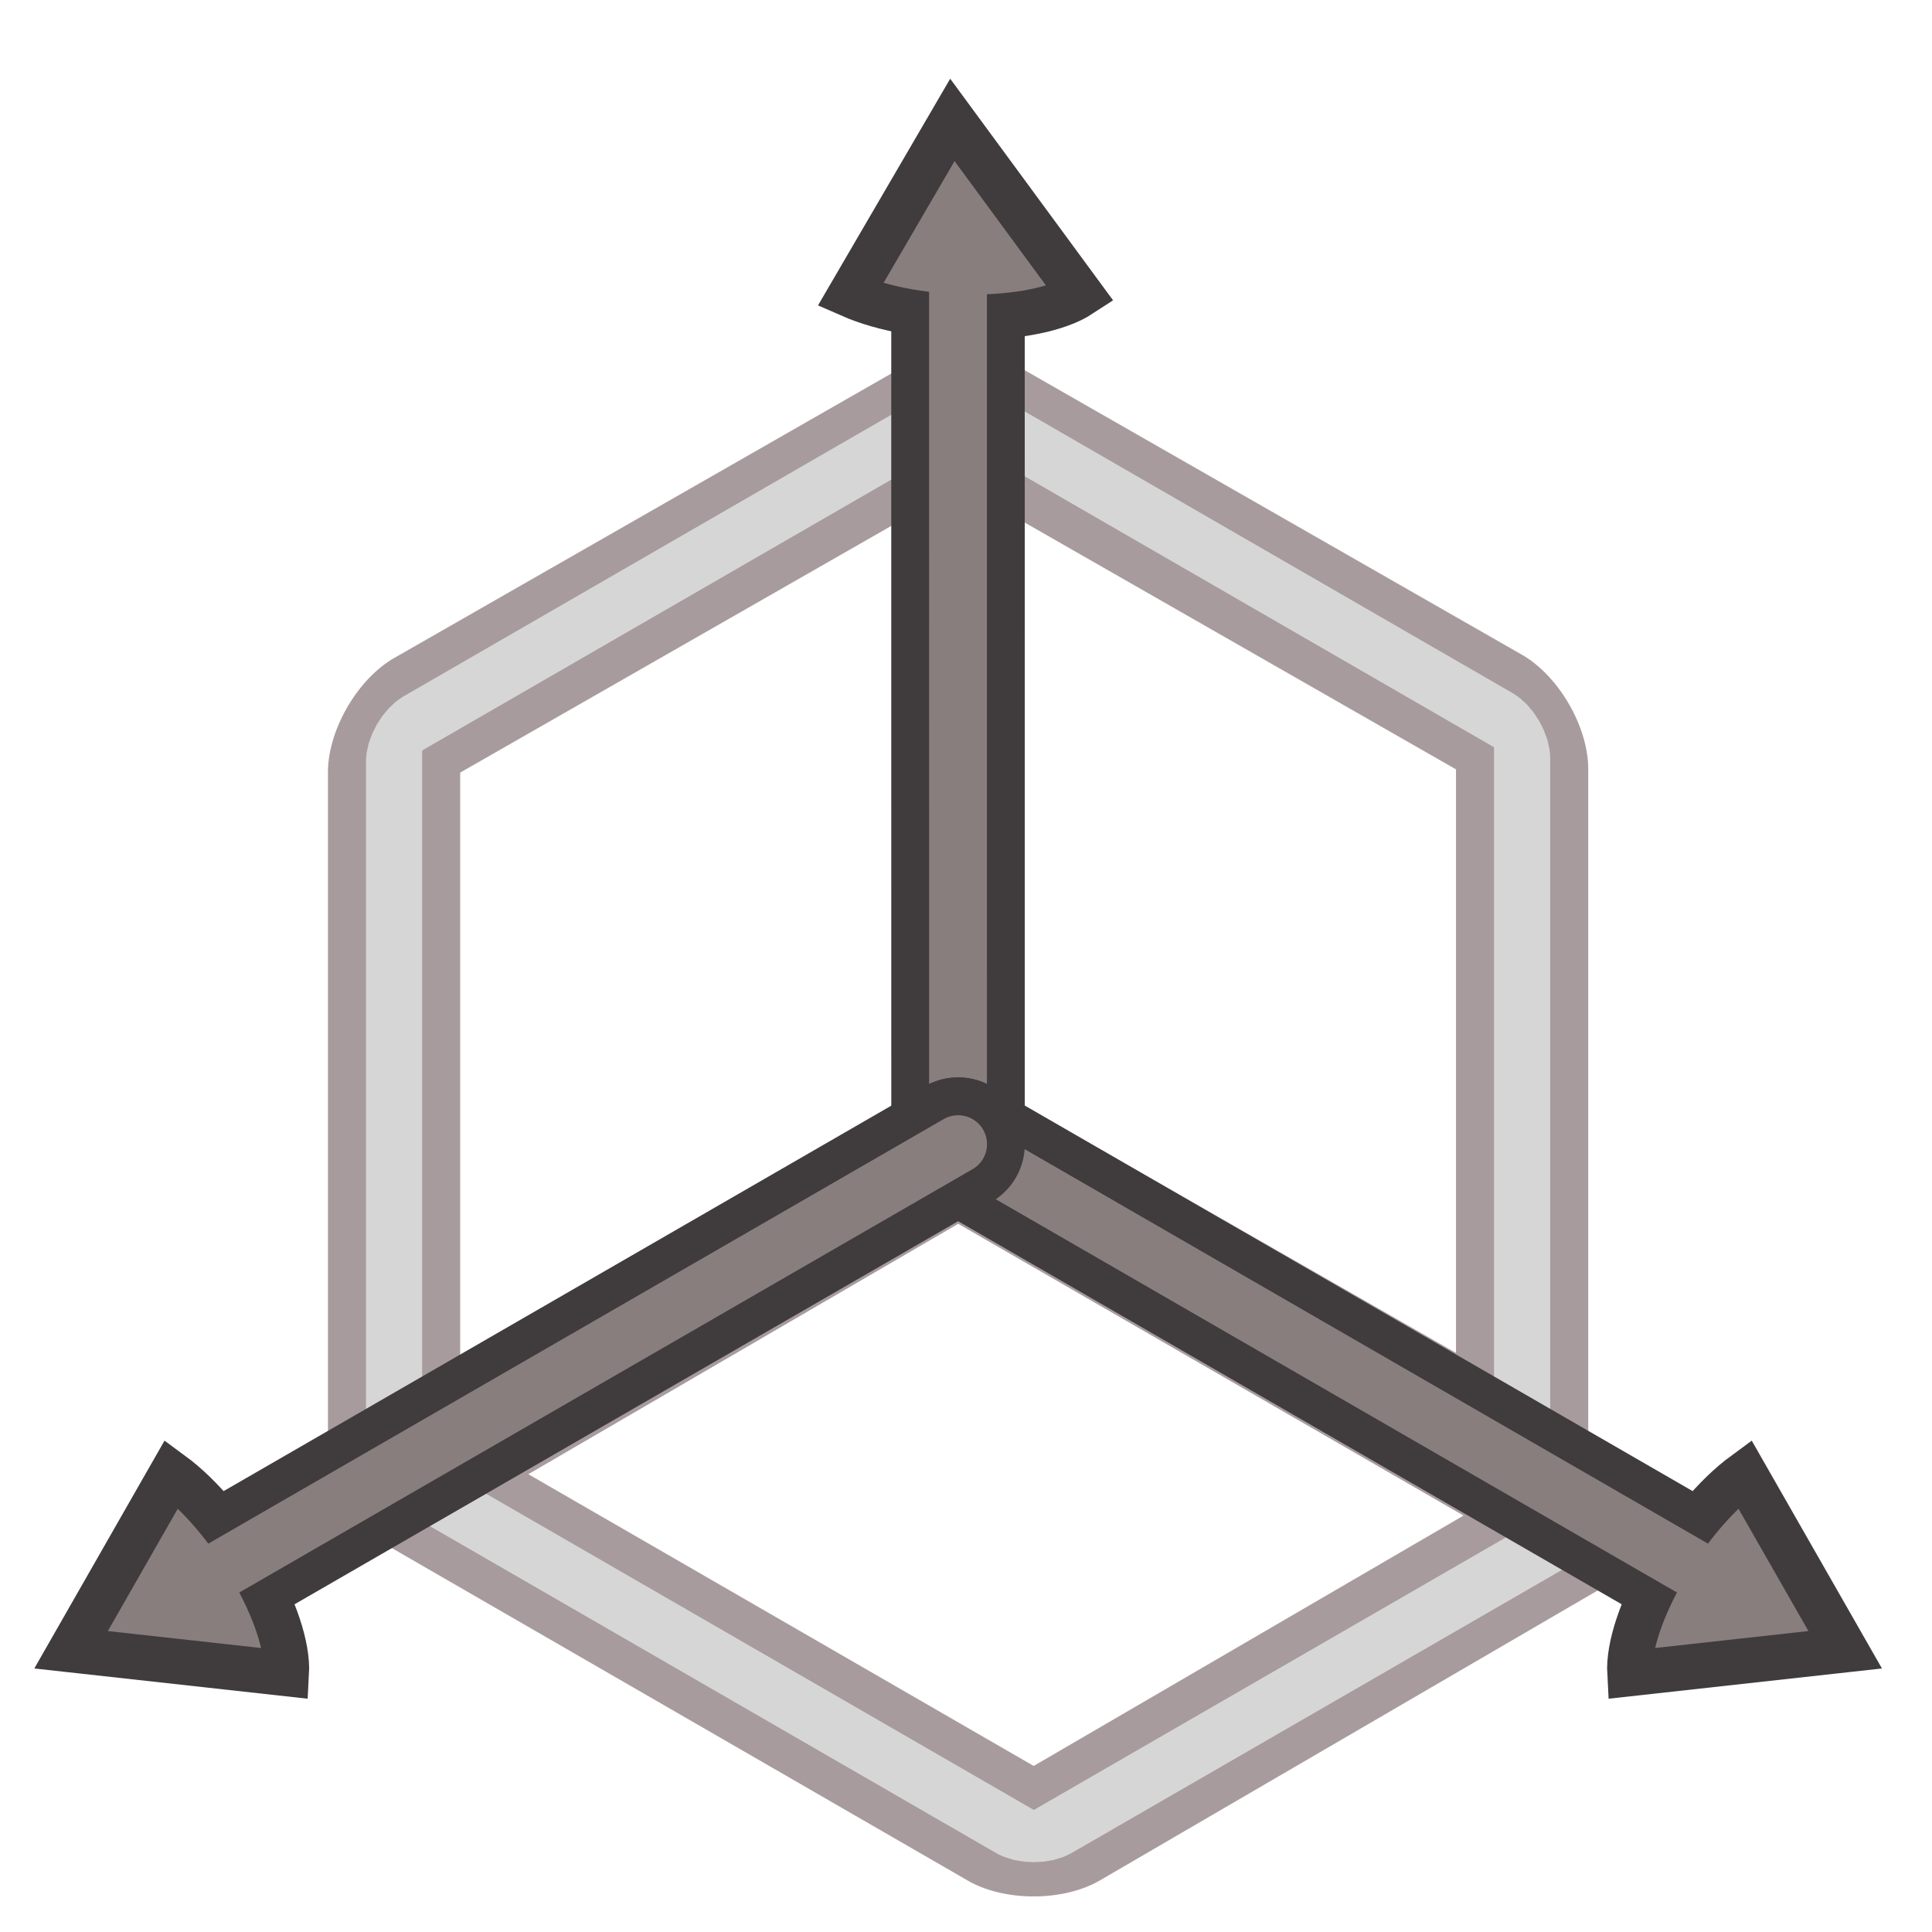
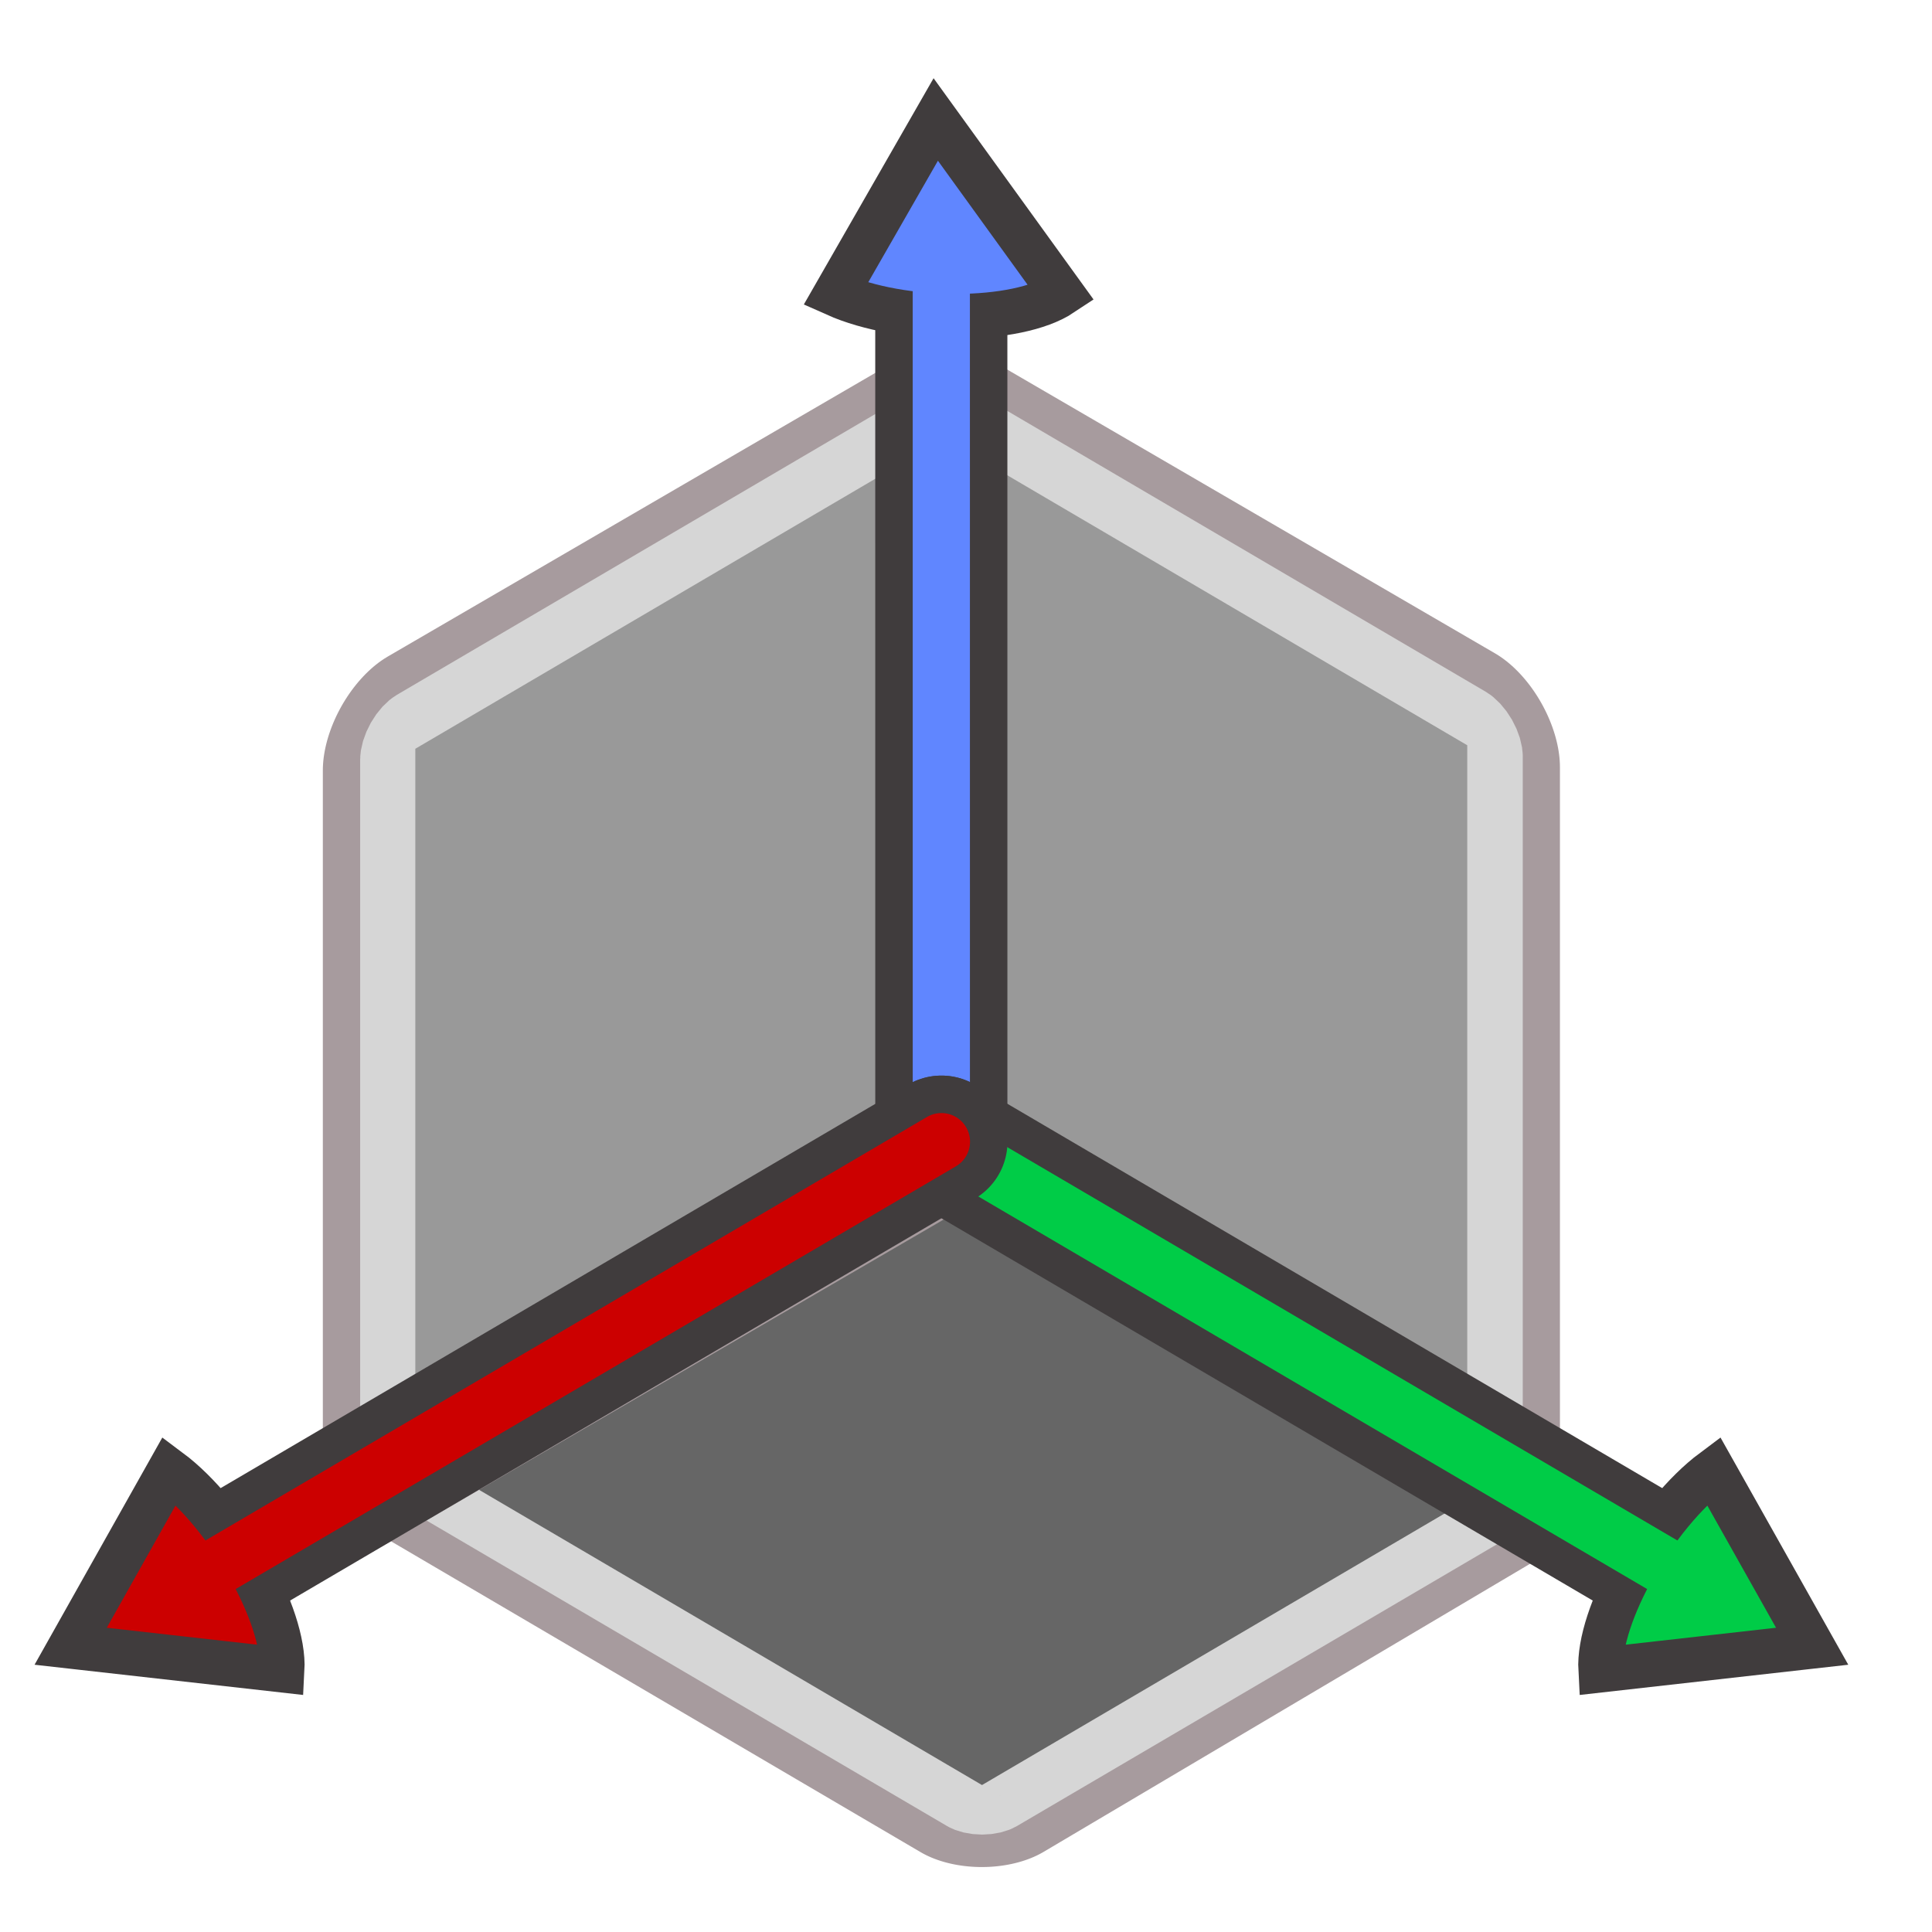
<svg xmlns="http://www.w3.org/2000/svg" version="1.1" id="svg2816" height="64px" width="64px">
  <defs id="defs2818" />
-   <g transform="matrix(-0.06839315,0.1184604,-0.1184604,-0.06839315,259.0275,36.21168)" id="g921-0">
-     <rect transform="matrix(0.8679357,0.4966765,0,-1,0,0)" y="-950.512" x="970.351" height="178.211" width="157.366" id="rect3860-36-3-2" style="color:#000000;display:inline;overflow:visible;visibility:visible;fill:none;stroke:#a79b9e;stroke-width:36.897;stroke-linecap:round;stroke-linejoin:round;stroke-miterlimit:4;stroke-dasharray:none;stroke-dashoffset:0;stroke-opacity:1;marker:none;enable-background:accumulate" />
-     <rect ry="2.586" transform="matrix(0.8660254,0.5,0,-1,0,0)" y="-945.447" x="972.468" height="178.137" width="157.737" id="rect3860-3-6-3" style="color:#000000;display:inline;overflow:visible;visibility:visible;fill:none;stroke:#d6d6d6;stroke-width:15.712;stroke-linecap:round;stroke-linejoin:round;stroke-miterlimit:4;stroke-dasharray:none;stroke-dashoffset:0;stroke-opacity:1;marker:none;enable-background:accumulate" />
+   <g transform="matrix(-0.06377681,0.1123096,-0.1104647,-0.06484196,242.1385,36.62005)" id="g921-0">
+     <rect transform="matrix(0.8679357,0.4966765,0,-1,0,0)" y="-950.512" x="970.351" height="178.211" width="157.366" id="rect3860-36-3-2" style="color:#000000;display:inline;overflow:visible;visibility:visible;fill:#6c5d53;stroke:#a79b9e;stroke-width:36.897;stroke-linecap:round;stroke-linejoin:round;stroke-miterlimit:4;stroke-dasharray:none;stroke-dashoffset:0;stroke-opacity:1;marker:none;enable-background:accumulate" />
+     <rect ry="2.586" transform="matrix(0.8660254,0.5,0,-1,0,0)" y="-945.447" x="972.468" height="178.137" width="157.737" id="rect3860-3-6-3" style="color:#000000;display:inline;overflow:visible;visibility:visible;fill:#666666;stroke:#d6d6d6;stroke-width:15.712;stroke-linecap:round;stroke-linejoin:round;stroke-miterlimit:4;stroke-dasharray:none;stroke-dashoffset:0;stroke-opacity:1;marker:none;enable-background:accumulate" />
  </g>
-   <g transform="matrix(-0.1367863,0,0,0.1367863,146.9383,-157.9325)" id="g921-7">
+   <g transform="matrix(-0.134267,0,0,0.1365094,144.2629,-157.6188)" id="g921-7">
    <rect transform="matrix(0.8679357,0.4966765,0,-1,0,0)" y="-950.512" x="970.351" height="178.211" width="157.366" id="rect3860-36-3-9" style="color:#000000;display:inline;overflow:visible;visibility:visible;fill:none;stroke:#a79b9e;stroke-width:36.897;stroke-linecap:round;stroke-linejoin:round;stroke-miterlimit:4;stroke-dasharray:none;stroke-dashoffset:0;stroke-opacity:1;marker:none;enable-background:accumulate" />
-     <rect ry="2.586" transform="matrix(0.8660254,0.5,0,-1,0,0)" y="-945.447" x="972.468" height="178.137" width="157.737" id="rect3860-3-6-2" style="color:#000000;display:inline;overflow:visible;visibility:visible;fill:none;stroke:#d6d6d6;stroke-width:15.712;stroke-linecap:round;stroke-linejoin:round;stroke-miterlimit:4;stroke-dasharray:none;stroke-dashoffset:0;stroke-opacity:1;marker:none;enable-background:accumulate" />
+     <rect ry="2.586" transform="matrix(0.8660254,0.5,0,-1,0,0)" y="-945.447" x="972.468" height="178.137" width="157.737" id="rect3860-3-6-2" style="color:#000000;display:inline;overflow:visible;visibility:visible;fill:#999999;stroke:#d6d6d6;stroke-width:15.712;stroke-linecap:round;stroke-linejoin:round;stroke-miterlimit:4;stroke-dasharray:none;stroke-dashoffset:0;stroke-opacity:1;marker:none;enable-background:accumulate" />
  </g>
-   <g transform="matrix(0.1367863,0,0,0.1367863,-83.46245,-158.0395)" id="g921">
-     <rect transform="matrix(0.8679357,0.4966765,0,-1,0,0)" y="-950.512" x="970.351" height="178.211" width="157.366" id="rect3860-36-3" style="color:#000000;display:inline;overflow:visible;visibility:visible;fill:none;stroke:#a79b9e;stroke-width:36.897;stroke-linecap:round;stroke-linejoin:round;stroke-miterlimit:4;stroke-dasharray:none;stroke-dashoffset:0;stroke-opacity:1;marker:none;enable-background:accumulate" />
-     <rect ry="2.586" transform="matrix(0.8660254,0.5,0,-1,0,0)" y="-945.447" x="972.468" height="178.137" width="157.737" id="rect3860-3-6" style="color:#000000;display:inline;overflow:visible;visibility:visible;fill:none;stroke:#d6d6d6;stroke-width:15.712;stroke-linecap:round;stroke-linejoin:round;stroke-miterlimit:4;stroke-dasharray:none;stroke-dashoffset:0;stroke-opacity:1;marker:none;enable-background:accumulate" />
+   <g id="g901" transform="matrix(0.981582,0,0,0.9979755,0.03087238,-0.00596841)">
+     <rect transform="matrix(0.8679358,0.4966765,0,-1,0,0)" y="-19.739" x="36.569" height="24.377" width="21.526" id="rect3860-36-3" style="color:#000000;display:inline;overflow:visible;visibility:visible;fill:#ffff00;stroke:#a79b9e;stroke-width:5.047;stroke-linecap:round;stroke-linejoin:round;stroke-miterlimit:4;stroke-dasharray:none;stroke-dashoffset:0;stroke-opacity:1;marker:none;enable-background:accumulate" />
  </g>
-   <g id="g971" transform="translate(47.13788,17.56643)">
-     <path id="path6419-6" d="m -15.403,-7.959 0.001,28.187" style="fill:none;stroke:#403c3d;stroke-width:4.422;stroke-linecap:round;stroke-linejoin:miter;stroke-opacity:1" />
-     <path id="path6475-6" d="m -11.339,-7.811 c -1.515,0.993 -5.378,1.003 -7.63,0.013 l 3.38,-5.796 z" style="fill:#897e7e;fill-opacity:1;stroke:#403c3d;stroke-width:1.5;stroke-linecap:round;stroke-linejoin:miter;stroke-miterlimit:32.2;stroke-dasharray:none;stroke-opacity:1" />
-     <path id="path6419-6-2" d="m -15.403,-7.959 0.001,28.187" style="fill:none;stroke:#897e7e;stroke-width:1.915;stroke-linecap:round;stroke-linejoin:miter;stroke-opacity:1" />
-   </g>
-   <g id="g971-3" transform="rotate(120,3.067129,42.67343)">
-     <path id="path6419-6-6" d="m -15.403,-7.959 0.001,28.187" style="fill:none;stroke:#403c3d;stroke-width:4.422;stroke-linecap:round;stroke-linejoin:miter;stroke-opacity:1" />
-     <path id="path6475-6-0" d="m -11.339,-7.811 c -1.515,0.993 -5.378,1.003 -7.63,0.013 l 3.38,-5.796 z" style="fill:#897e7e;fill-opacity:1;stroke:#403c3d;stroke-width:1.5;stroke-linecap:round;stroke-linejoin:miter;stroke-miterlimit:32.2;stroke-dasharray:none;stroke-opacity:1" />
-     <path id="path6419-6-2-6" d="m -15.403,-7.959 0.001,28.187" style="fill:none;stroke:#897e7e;stroke-width:1.915;stroke-linecap:round;stroke-linejoin:miter;stroke-opacity:1" />
-   </g>
-   <g id="g971-3-2" transform="matrix(0.5,0.8660254,0.8660254,-0.5,21.92171,61.35394)">
-     <path id="path6419-6-6-6" d="m -15.403,-7.959 0.001,28.187" style="fill:none;stroke:#403c3d;stroke-width:4.422;stroke-linecap:round;stroke-linejoin:miter;stroke-opacity:1" />
-     <path id="path6475-6-0-1" d="m -11.339,-7.811 c -1.515,0.993 -5.378,1.003 -7.63,0.013 l 3.38,-5.796 z" style="fill:#897e7e;fill-opacity:1;stroke:#403c3d;stroke-width:1.5;stroke-linecap:round;stroke-linejoin:miter;stroke-miterlimit:32.2;stroke-dasharray:none;stroke-opacity:1" />
-     <path id="path6419-6-2-6-8" d="m -15.403,-7.959 0.001,28.187" style="fill:none;stroke:#897e7e;stroke-width:1.915;stroke-linecap:round;stroke-linejoin:miter;stroke-opacity:1" />
-   </g>
+   <rect style="color:#000000;display:inline;overflow:visible;visibility:visible;fill:#999999;stroke:#d6d6d6;stroke-width:2.132;stroke-linecap:round;stroke-linejoin:round;stroke-miterlimit:4;stroke-dasharray:none;stroke-dashoffset:0;stroke-opacity:1;marker:none;enable-background:accumulate" id="rect3860-3-6" width="21.268" height="24.317" x="36.158" y="-19.408" transform="matrix(0.8624022,0.5062237,0,-1,0,0)" ry="0.353" />
+   <path style="fill:none;stroke:#403c3d;stroke-width:4.377;stroke-linecap:round;stroke-linejoin:miter;stroke-opacity:1" d="m 31.182,9.582 0.001,28.13" id="path6419-6" />
+   <path style="fill:#6086ff;fill-opacity:1;stroke:#403c3d;stroke-width:1.485;stroke-linecap:round;stroke-linejoin:miter;stroke-miterlimit:32.2;stroke-dasharray:none;stroke-opacity:1" d="M 35.171,9.73 C 33.684,10.721 29.892,10.731 27.681,9.743 l 3.317,-5.785 z" id="path6475-6" />
+   <path style="fill:#6c92ee;fill-opacity:1;stroke:#6086ff;stroke-width:1.895;stroke-linecap:round;stroke-linejoin:miter;stroke-opacity:1" d="m 31.182,9.582 0.001,28.13" id="path6419-6-2" />
+   <path style="fill:none;stroke:#403c3d;stroke-width:4.377;stroke-linecap:round;stroke-linejoin:miter;stroke-opacity:1" d="M 55.147,51.883 31.186,37.819" id="path6419-6-6" />
+   <path style="fill:#00cc47;fill-opacity:1;stroke:#403c3d;stroke-width:1.485;stroke-linecap:round;stroke-linejoin:miter;stroke-miterlimit:32.2;stroke-dasharray:none;stroke-opacity:1" d="m 53.027,55.322 c -0.101,-1.805 1.787,-5.148 3.734,-6.601 l 3.269,5.813 z" id="path6475-6-0" />
+   <path style="fill:none;stroke:#00cc47;stroke-width:1.895;stroke-linecap:round;stroke-linejoin:miter;stroke-opacity:1" d="M 55.147,51.883 31.186,37.819" id="path6419-6-2-6" />
+   <path style="fill:none;stroke:#403c3d;stroke-width:4.377;stroke-linecap:round;stroke-linejoin:miter;stroke-opacity:1" d="M 7.224,51.883 31.186,37.819" id="path6419-6-6-6" />
+   <path style="fill:#cc0000;fill-opacity:1;stroke:#403c3d;stroke-width:1.485;stroke-linecap:round;stroke-linejoin:miter;stroke-miterlimit:32.2;stroke-dasharray:none;stroke-opacity:1" d="M 9.344,55.322 C 9.445,53.517 7.557,50.173 5.61,48.721 l -3.269,5.813 z" id="path6475-6-0-1" />
+   <path style="fill:#949494;fill-opacity:1;stroke:#cc0000;stroke-width:1.895;stroke-linecap:round;stroke-linejoin:miter;stroke-opacity:1" d="M 7.224,51.883 31.186,37.819" id="path6419-6-2-6-8" />
</svg>
